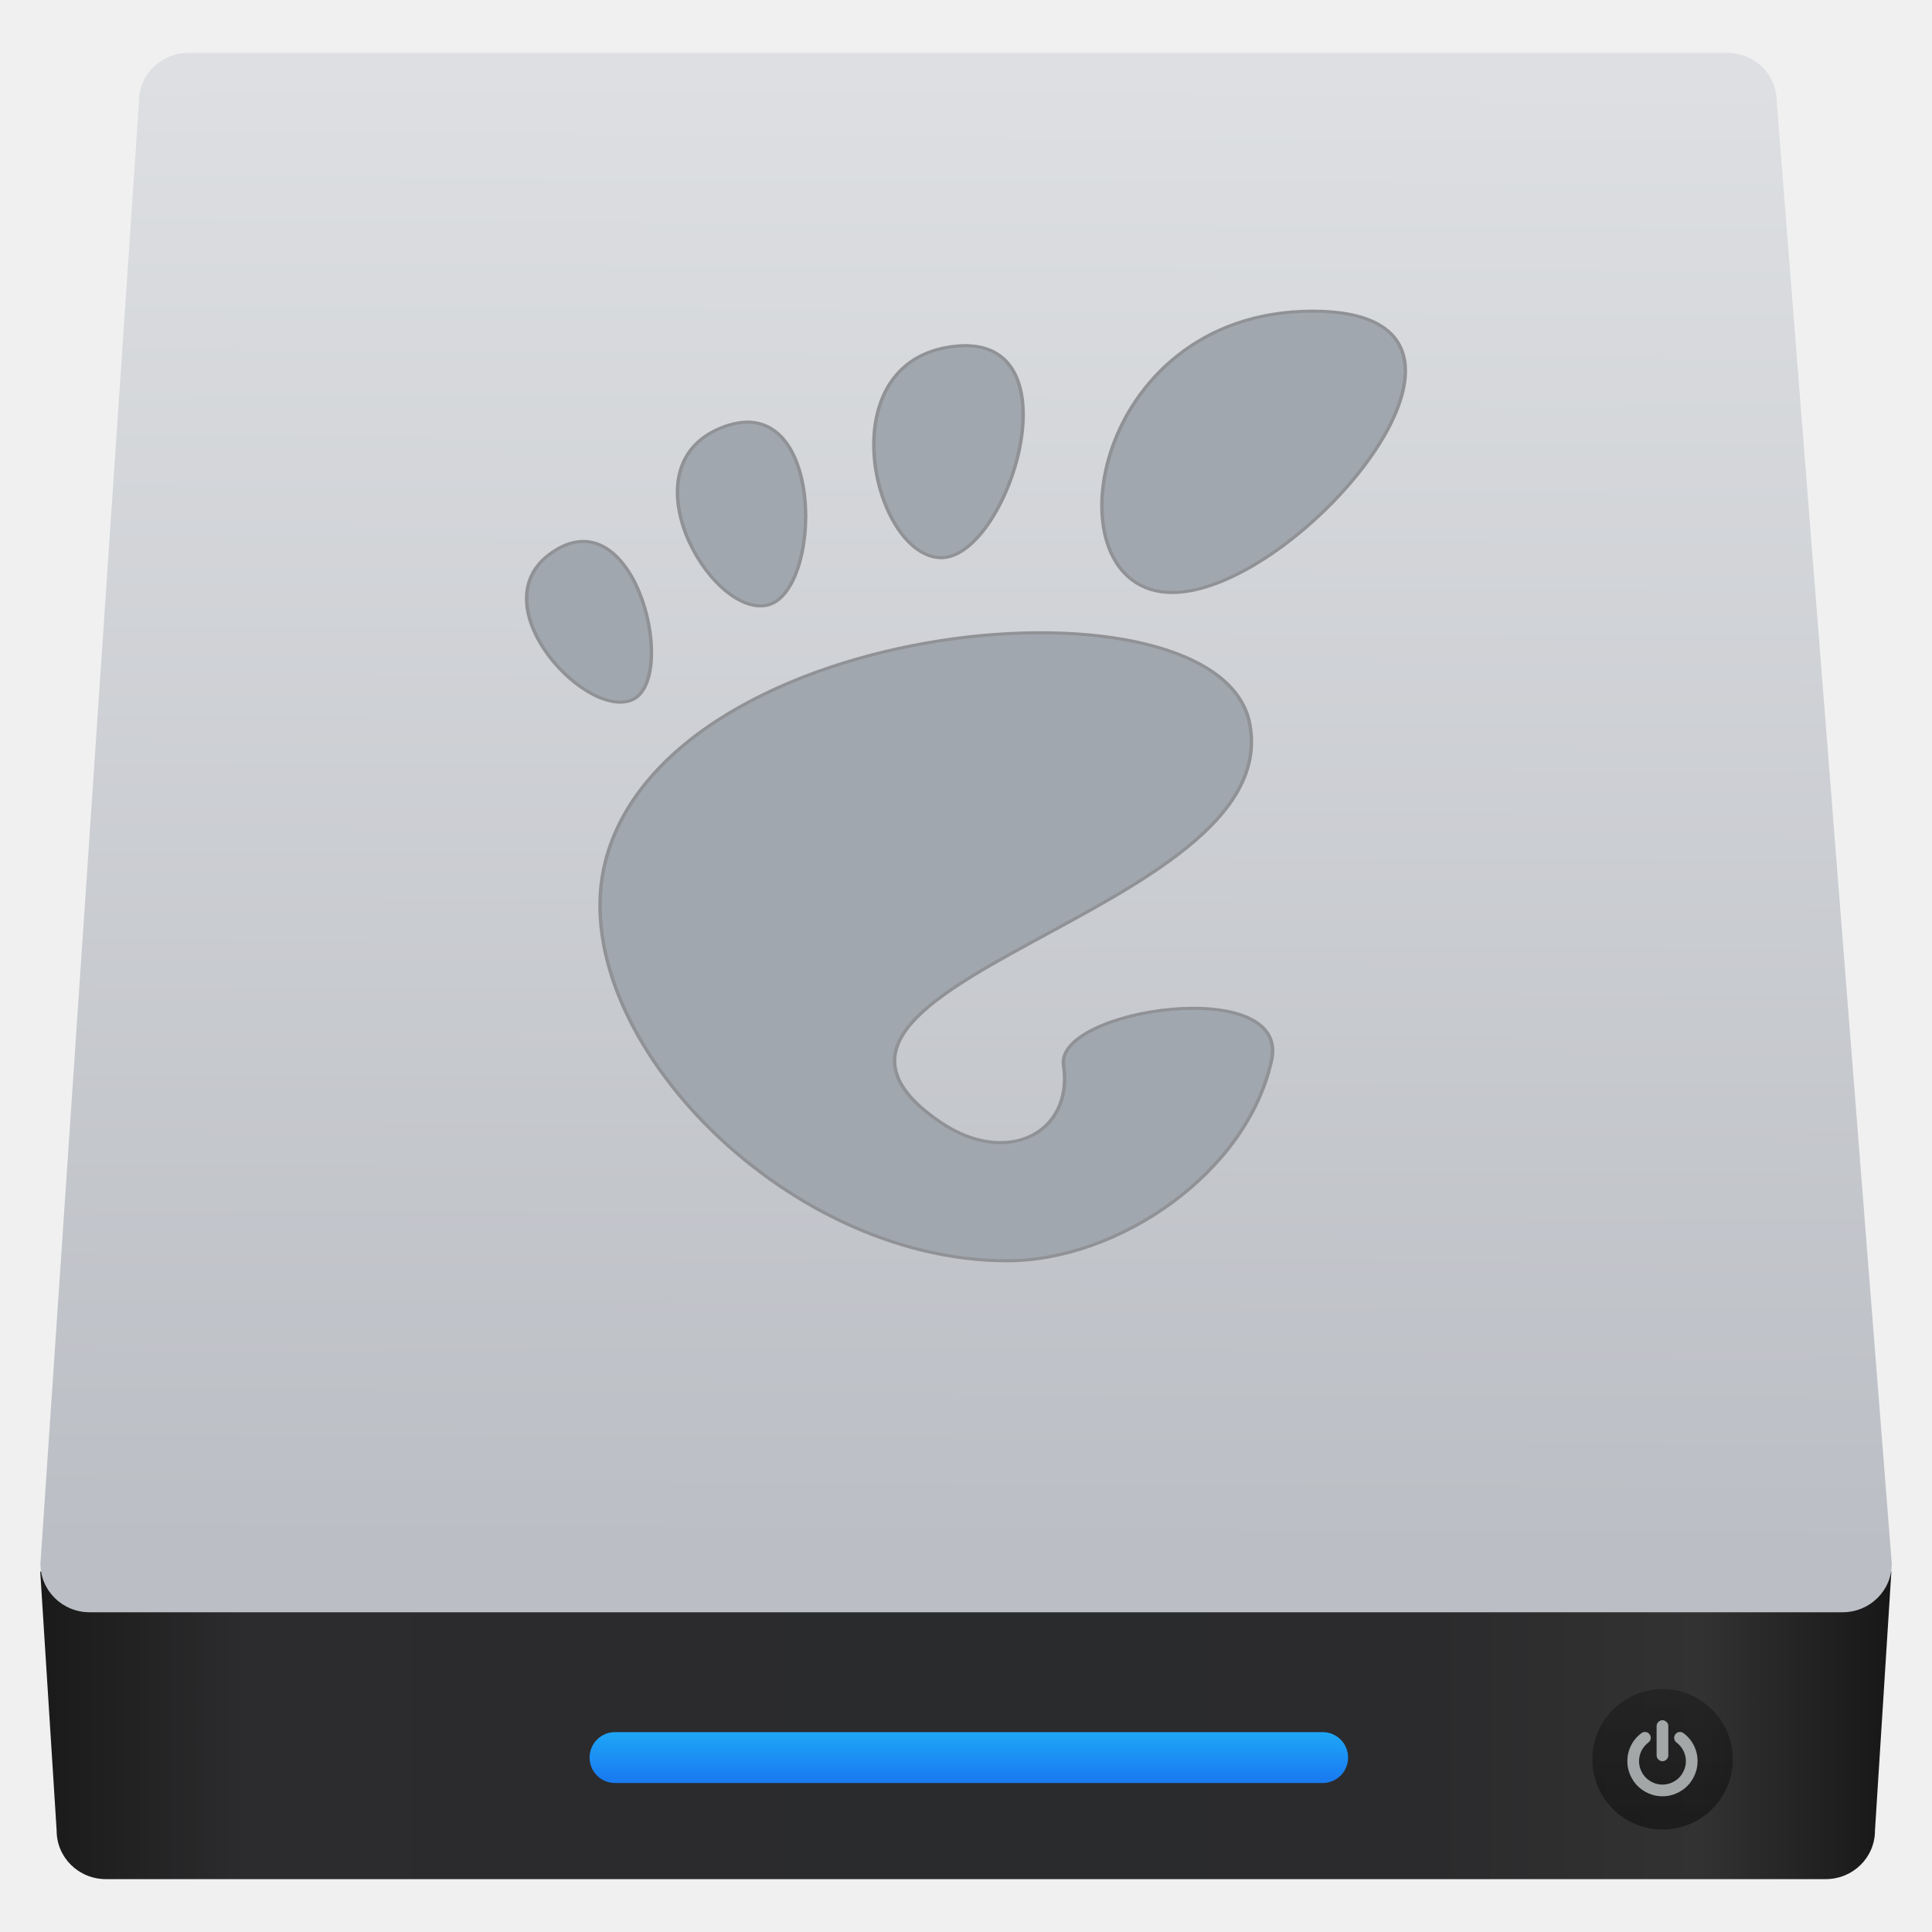
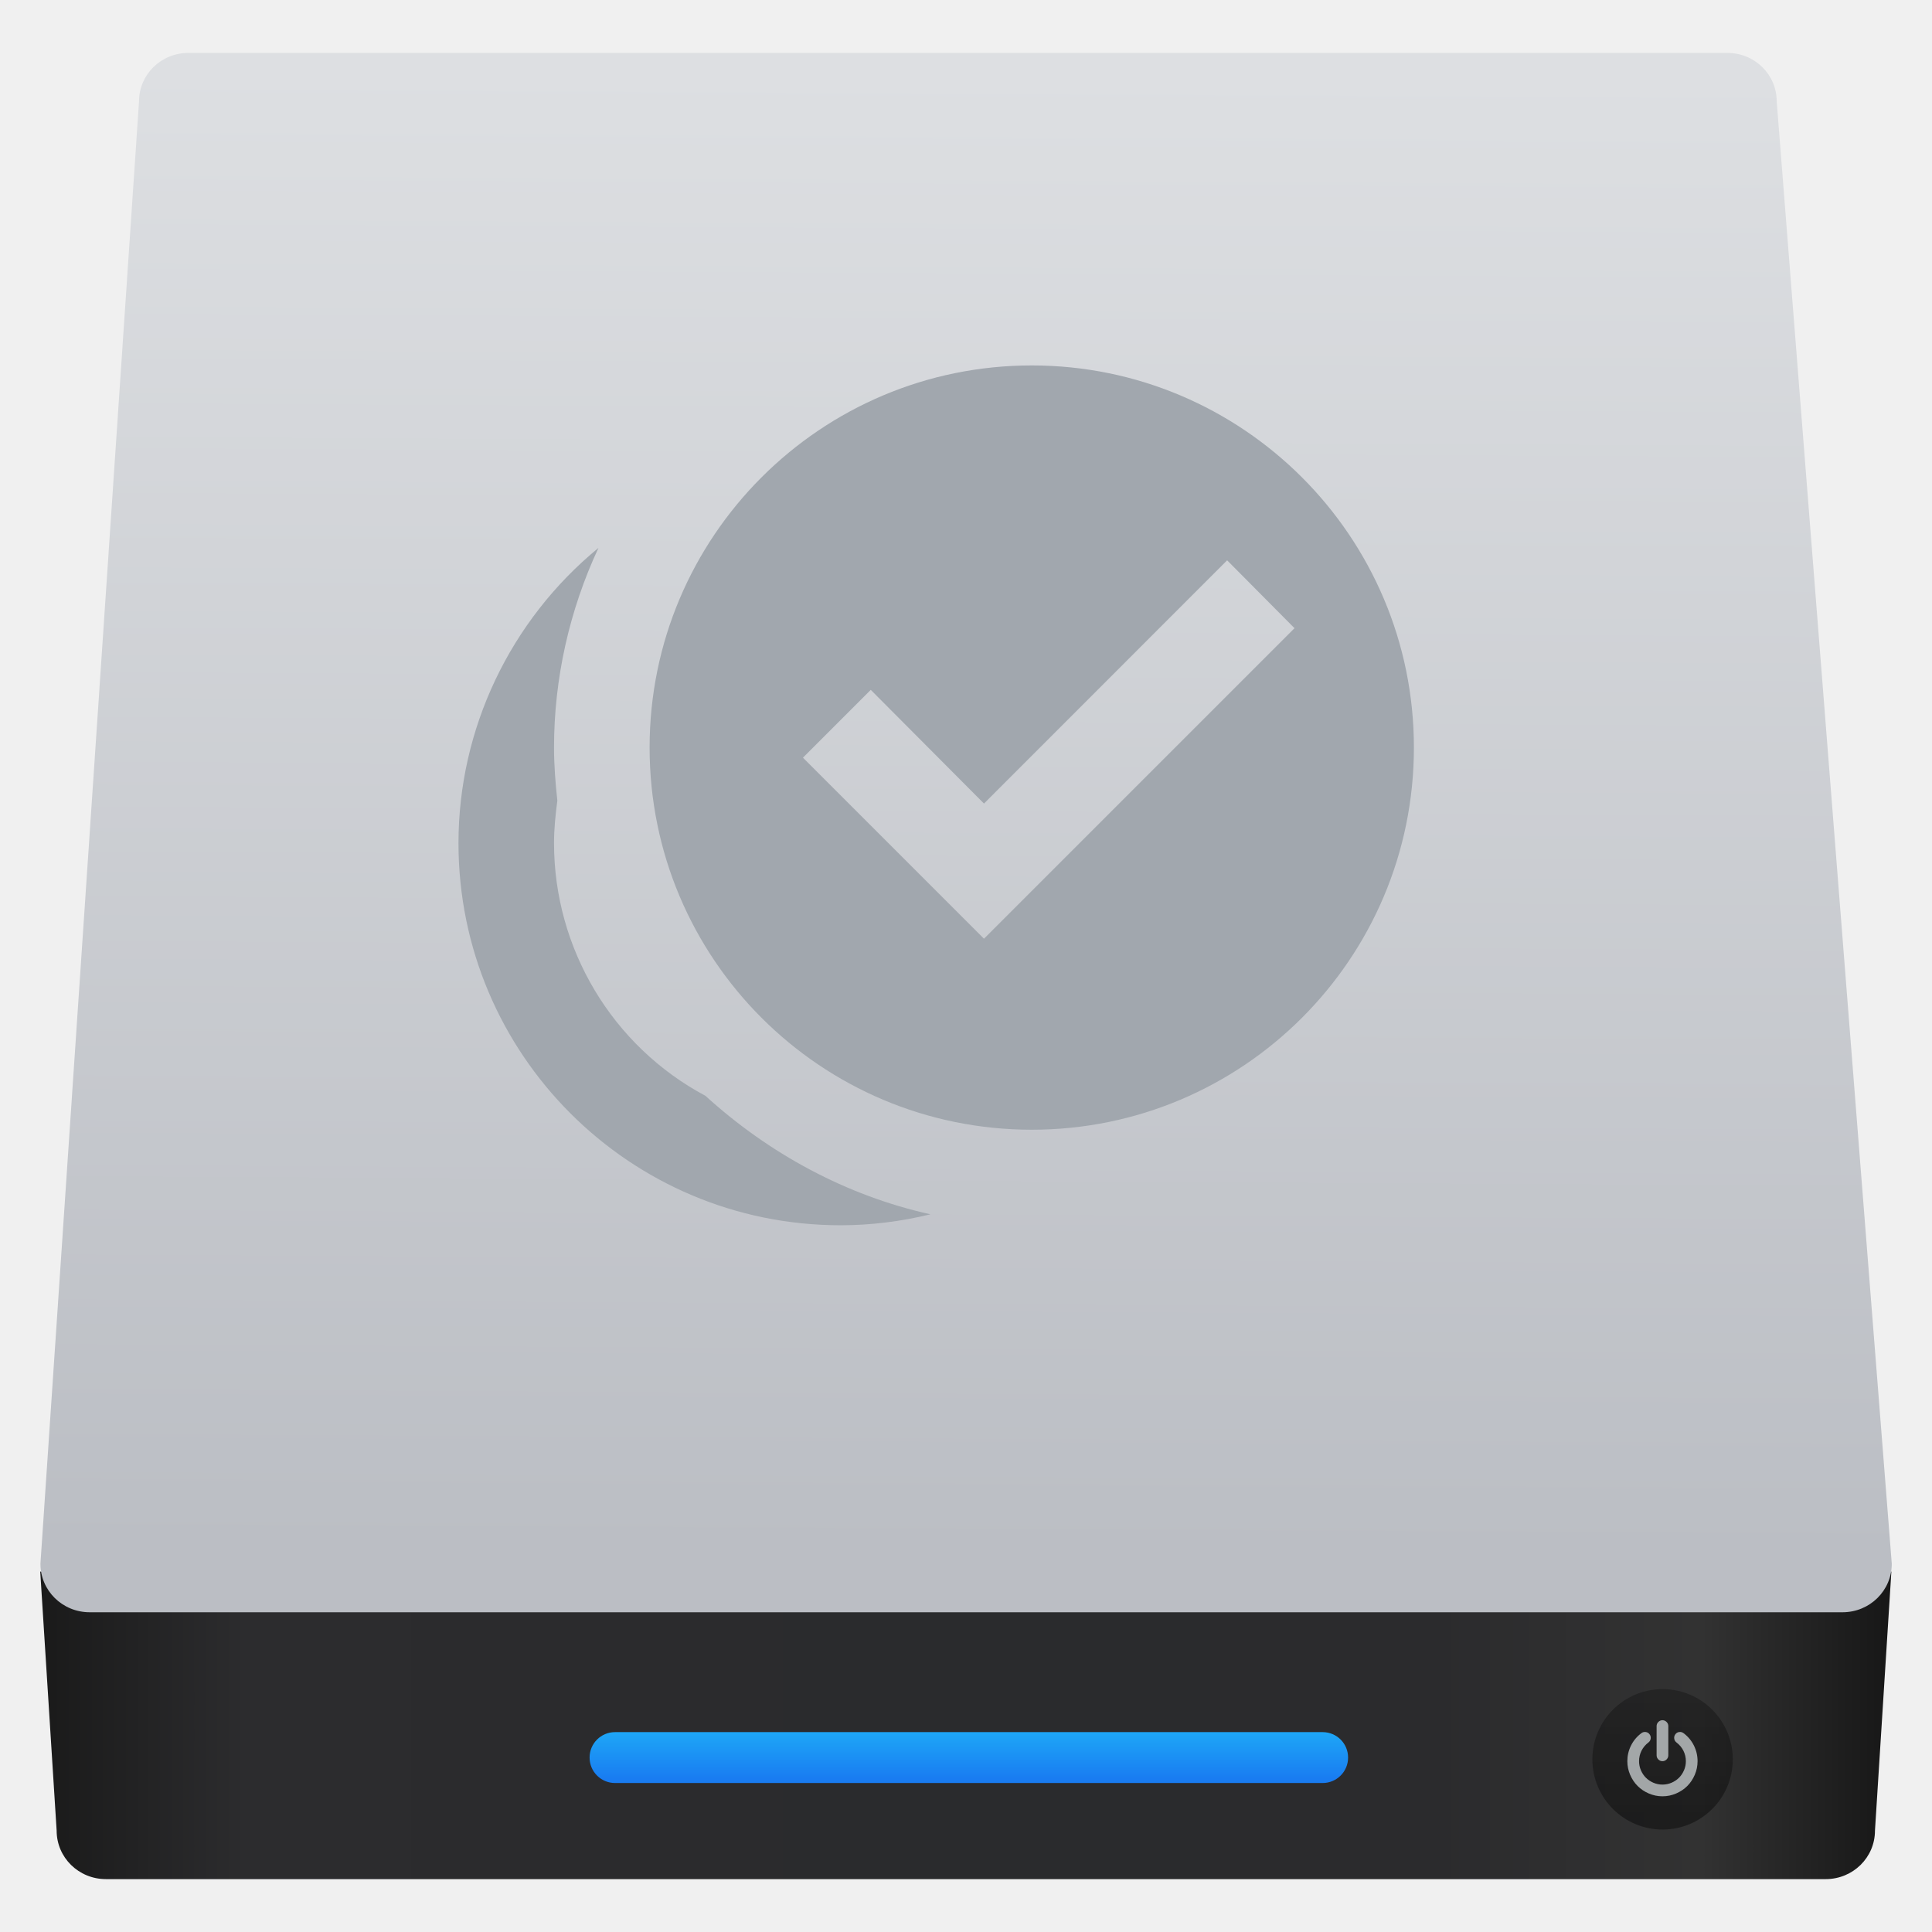
<svg xmlns="http://www.w3.org/2000/svg" xmlns:ns2="http://www.openswatchbook.org/uri/2009/osb" xmlns:xlink="http://www.w3.org/1999/xlink" width="48" height="48" id="svg5453" version="1.1">
  <defs id="defs5455">
    <linearGradient id="linearGradient8311-06">
      <stop id="stop8313-6" style="stop-color:#a9a3d4;stop-opacity:1" offset="0" />
      <stop offset="0.47" style="stop-color:#87baff;stop-opacity:1" id="stop4462" />
      <stop id="stop8315-2" style="stop-color:#89ec85;stop-opacity:1" offset="1" />
    </linearGradient>
    <linearGradient gradientUnits="userSpaceOnUse" y2="23.5" x2="47" y1="23.5" x1="0" id="linearGradient4460" xlink:href="#linearGradient8311-06" />
    <linearGradient id="linearGradient4915">
      <stop style="stop-color:#8645a3;stop-opacity:1" offset="0" id="stop4917" />
      <stop id="stop4919" offset="1" style="stop-color:#d164ff;stop-opacity:1" />
    </linearGradient>
    <linearGradient id="linearGradient3687-2">
      <stop id="stop3689-6" offset="0" style="stop-color:#1a1a1a;stop-opacity:1" />
      <stop style="stop-color:#2c2c2e;stop-opacity:1" offset="0.111" id="stop3691-8" />
      <stop style="stop-color:#2b2b2d;stop-opacity:1" offset="0.29" id="stop3693-8" />
      <stop style="stop-color:#2a2b2d;stop-opacity:1" offset="0.512" id="stop3695-4" />
      <stop style="stop-color:#2b2b2d;stop-opacity:1" offset="0.752" id="stop3699-86" />
      <stop id="stop3701-8" offset="0.897" style="stop-color:#323232;stop-opacity:1" />
      <stop id="stop3703-9" offset="1" style="stop-color:#171717;stop-opacity:1" />
    </linearGradient>
    <linearGradient id="linearGradient4642">
      <stop id="stop4644" style="stop-color:#0bac83;stop-opacity:1" offset="0" />
      <stop id="stop4646" style="stop-color:#13ffaf;stop-opacity:1" offset="1" />
    </linearGradient>
    <linearGradient id="linearGradient4179-7">
      <stop id="stop4181-2" style="stop-color:#e8d800;stop-opacity:1" offset="0" />
      <stop id="stop4183-1" style="stop-color:#feff68;stop-opacity:1" offset="1" />
    </linearGradient>
    <linearGradient id="linearGradient4422">
      <stop style="stop-color:#ff9300;stop-opacity:1" offset="0" id="stop4424" />
      <stop style="stop-color:#ffd702;stop-opacity:1" offset="1" id="stop4426" />
    </linearGradient>
    <linearGradient id="linearGradient8467-7">
      <stop offset="0" style="stop-color:#3ec896;stop-opacity:1" id="stop8469-4" />
      <stop offset="1" style="stop-color:#66d9af;stop-opacity:1" id="stop8471-7" />
    </linearGradient>
    <linearGradient id="linearGradient5845">
      <stop style="stop-color:#974eb7;stop-opacity:1" offset="0" id="stop5847" />
      <stop id="stop5849" offset="1" style="stop-color:#d164ff;stop-opacity:1" />
    </linearGradient>
    <linearGradient id="linearGradient4298">
      <stop id="stop4300" offset="0" style="stop-color:#ea3c53;stop-opacity:1" />
      <stop id="stop4302" offset="1" style="stop-color:#fc593d;stop-opacity:1" />
    </linearGradient>
    <linearGradient id="linearGradient4232">
      <stop style="stop-color:#3889e9;stop-opacity:1" offset="0" id="stop4234-0" />
      <stop style="stop-color:#5ea5fb;stop-opacity:1" offset="1" id="stop4236" />
    </linearGradient>
    <linearGradient id="linearGradient4290-1">
      <stop id="stop4292-9" offset="0" style="stop-color:#a5a5a5;stop-opacity:1;" />
      <stop id="stop4294-1" offset="1" style="stop-color:#f5f2f5;stop-opacity:1;" />
    </linearGradient>
    <linearGradient id="linearGradient4957">
      <stop id="stop4959" offset="0" style="stop-color:#040404;stop-opacity:1" />
      <stop id="stop4961" offset="1" style="stop-color:#121212;stop-opacity:0.908" />
    </linearGradient>
    <linearGradient id="linearGradient8311-06-5">
      <stop offset="0" style="stop-color:#5fa3d4;stop-opacity:1" id="stop8313-6-2" />
      <stop offset="1" style="stop-color:#6bb9ff;stop-opacity:1" id="stop8315-2-7" />
    </linearGradient>
    <linearGradient id="linearGradient4992-6">
      <stop id="stop4994-3" offset="0" style="stop-color:#bbbec4;stop-opacity:1" />
      <stop id="stop4996-1" offset="1" style="stop-color:#dddfe2;stop-opacity:1" />
    </linearGradient>
    <linearGradient ns2:paint="gradient" id="linearGradient4207">
      <stop id="stop3371" offset="0" style="stop-color:#3498db;stop-opacity:1;" />
      <stop id="stop3373" offset="1" style="stop-color:#3498db;stop-opacity:0;" />
    </linearGradient>
    <filter id="filter3831" color-interpolation-filters="sRGB">
      <feGaussianBlur id="feGaussianBlur3833" stdDeviation="0.637" />
    </filter>
    <clipPath id="clipPath3823">
      <path id="path3825" fill="#fff" d="m108.81 58c-1.56 0-2.81 1.254-2.81 2.812v24.375c0 1.559 1.25 2.813 2.81 2.813h24.375c1.57 0 2.82-1.254 2.82-2.812v-24.375c0-1.559-1.25-2.813-2.81-2.813h-24.375zm7.188 4.5h10v8.75h5l-10 13.75-10-13.75h5v-8.75z" />
    </clipPath>
    <linearGradient id="linearGradient3812" y2="50.069" gradientUnits="userSpaceOnUse" x2="65.263" gradientTransform="matrix(0.625,0,0,0.625,78.5,32.25)" y1="64.205" x1="65.263">
      <stop id="stop3683" offset="0" />
      <stop id="stop3685" stop-opacity="0" offset="1" />
    </linearGradient>
    <filter id="filter3806" color-interpolation-filters="sRGB">
      <feGaussianBlur id="feGaussianBlur3808" stdDeviation="1.2" />
    </filter>
    <linearGradient id="linearGradient3788" y2="75.095" xlink:href="#linearGradient3737" gradientUnits="userSpaceOnUse" x2="70" gradientTransform="translate(0,4)" y1="54" x1="70" />
    <linearGradient id="linearGradient3773" y2="72" gradientUnits="userSpaceOnUse" x2="88" gradientTransform="matrix(0.9375,0,0,0.9375,-140.5,3.5)" y1="72" x1="56">
      <stop id="stop3780" stop-color="#499119" offset="0" />
      <stop id="stop3782" stop-color="#8fd625" offset="1" />
    </linearGradient>
    <linearGradient id="linearGradient3832" y2="50.069" xlink:href="#linearGradient3737" gradientUnits="userSpaceOnUse" x2="65.263" gradientTransform="matrix(0.625,0,0,0.625,28.5,31.25)" y1="64.205" x1="65.263" />
    <filter id="filter3174" color-interpolation-filters="sRGB">
      <feGaussianBlur id="feGaussianBlur3176" stdDeviation="1.71" />
    </filter>
    <linearGradient id="linearGradient3737">
      <stop id="stop3739" stop-color="#fff" offset="0" />
      <stop id="stop3741" stop-color="#fff" stop-opacity="0" offset="1" />
    </linearGradient>
    <linearGradient id="ButtonShadow" y2="7.016" gradientUnits="userSpaceOnUse" x2="45.448" gradientTransform="scale(1.0059,0.99417)" y1="92.54" x1="45.448">
      <stop id="stop3750" offset="0" />
      <stop id="stop3752" stop-opacity=".588" offset="1" />
    </linearGradient>
    <linearGradient id="linearGradient4422-9">
      <stop style="stop-color:#2971c3;stop-opacity:1" offset="0" id="stop4424-3" />
      <stop style="stop-color:#83bbff;stop-opacity:1" offset="1" id="stop4426-1" />
    </linearGradient>
    <linearGradient id="linearGradient4143-0">
      <stop style="stop-color:#197cf1;stop-opacity:1" offset="0" id="stop4145-9" />
      <stop style="stop-color:#20bcfa;stop-opacity:1" offset="1" id="stop4147-0" />
    </linearGradient>
    <style type="text/css" id="current-color-scheme">.ColorScheme-Text {
        color:#31363b;
      }
      .ColorScheme-Background{
        color:#eff0f1;
      }
      .ColorScheme-ViewText {
        color:#31363b;
      }
      .ColorScheme-ViewBackground{
        color:#fcfcfc;
      }
      .ColorScheme-ViewHover {
        color:#3daee9;
      }
      .ColorScheme-ViewFocus{
        color:#3daee9;
      }
      .ColorScheme-ButtonText {
        color:#31363b;
      }
      .ColorScheme-ButtonBackground{
        color:#eff0f1;
      }
      .ColorScheme-ButtonHover {
        color:#3daee9;
      }
      .ColorScheme-ButtonFocus{
        color:#3daee9;
      }</style>
    <style type="text/css" id="current-color-scheme-8">.ColorScheme-Text {
        color:#31363b;
      }
      .ColorScheme-Background{
        color:#eff0f1;
      }
      .ColorScheme-ViewText {
        color:#31363b;
      }
      .ColorScheme-ViewBackground{
        color:#fcfcfc;
      }
      .ColorScheme-ViewHover {
        color:#3daee9;
      }
      .ColorScheme-ViewFocus{
        color:#3daee9;
      }
      .ColorScheme-ButtonText {
        color:#31363b;
      }
      .ColorScheme-ButtonBackground{
        color:#eff0f1;
      }
      .ColorScheme-ButtonHover {
        color:#3daee9;
      }
      .ColorScheme-ButtonFocus{
        color:#3daee9;
      }</style>
    <style type="text/css" id="current-color-scheme-7">.ColorScheme-Text {
        color:#31363b;
      }
      .ColorScheme-Background{
        color:#eff0f1;
      }
      .ColorScheme-ViewText {
        color:#31363b;
      }
      .ColorScheme-ViewBackground{
        color:#fcfcfc;
      }
      .ColorScheme-ViewHover {
        color:#3daee9;
      }
      .ColorScheme-ViewFocus{
        color:#3daee9;
      }
      .ColorScheme-ButtonText {
        color:#31363b;
      }
      .ColorScheme-ButtonBackground{
        color:#eff0f1;
      }
      .ColorScheme-ButtonHover {
        color:#3daee9;
      }
      .ColorScheme-ButtonFocus{
        color:#3daee9;
      }</style>
    <linearGradient xlink:href="#linearGradient3687-2" id="linearGradient4347" gradientUnits="userSpaceOnUse" gradientTransform="matrix(0.2484154,0,0,0.2442788,433.3838,517.1709)" x1="10.094" y1="107.361" x2="122.719" y2="107.361" />
    <linearGradient xlink:href="#linearGradient4992-6" id="linearGradient4349" gradientUnits="userSpaceOnUse" x1="449.428" y1="540.746" x2="449.549" y2="518.407" />
    <linearGradient xlink:href="#linearGradient4143-0" id="linearGradient4351" gradientUnits="userSpaceOnUse" gradientTransform="matrix(0.5053957,0,0,1,229.1484,2.166555)" x1="451.021" y1="544.15" x2="451.021" y2="543.088" />
    <linearGradient xlink:href="#linearGradient4957" id="linearGradient4353" gradientUnits="userSpaceOnUse" gradientTransform="translate(0,0.1063949)" x1="467.175" y1="546.847" x2="467.175" y2="544.724" />
  </defs>
  <g id="layer1" transform="translate(-384.5714,-499.798)">
    <g transform="translate(392.244,-502.5166)" id="layer1-4">
      <g transform="matrix(1.138587,0,0,1.138587,-3.456204,-142.8028)" id="g4413" style="stroke-width:1.317;stroke-miterlimit:4;stroke-dasharray:none">
        <g id="g4312" transform="matrix(1.053938,0,0,1.053938,-0.9129872,-55.41166)">
          <g transform="matrix(0.8333336,0,0,0.8333336,-408.2811,587.9022)" id="layer1-0">
            <g transform="matrix(1.112463,0,0,1.112463,-46.05517,-58.71788)" id="g4338-1">
              <g transform="matrix(0.840026,0,0,0.840026,94.72284,341.9716)" id="g4340-3">
                <g transform="matrix(1.016661,0,0,1.016661,-5.048318,-3.835953)" id="g4414" />
                <g id="g4304" />
                <g id="g4306" />
                <g id="g4308" />
                <g id="g4310" />
                <g id="g4312-3" />
                <g id="g4314" />
                <g id="g4316" />
                <g id="g4318" />
                <g id="g4320" />
                <g id="g4322" />
                <g id="g4324" />
                <g id="g4326" />
                <g id="g4328-3" />
                <g id="g4330-0" />
                <g id="g4332-2" />
              </g>
            </g>
          </g>
-           <g transform="matrix(0.7269551,0,0,0.7269551,-279.6605,646.063)" id="layer1-3">
-             <g id="g3826-8" transform="matrix(1.884517,0,0,1.884517,-451.8265,-482.5997)">
-               <path transform="translate(6.679592,2.113473)" id="rect3001" d="m 435.891,541.073 0.248,3.915 c 0,0.406 0.332,0.733 0.745,0.733 l 25.99,0 c 0.413,0 0.745,-0.327 0.745,-0.733 l 0.248,-3.915 -27.978,0 z" style="fill:url(#linearGradient4347);fill-opacity:1;stroke:none" />
-               <path transform="translate(6.679592,2.113473)" id="path3778" d="m 438.129,518.122 23.26,0 c 0.413,0 0.745,0.327 0.745,0.733 l 1.739,22.1 c 0,0.406 -0.332,0.733 -0.745,0.733 l -26.489,0 c -0.413,0 -0.745,-0.327 -0.745,-0.733 l 1.49,-22.1 c 0,-0.406 0.332,-0.733 0.745,-0.733 z" style="fill:url(#linearGradient4349);fill-opacity:1;stroke:none" />
-               <rect ry="0.384" y="545.613" x="450.873" height="0.769" width="11.463" id="rect4727" style="opacity:1;fill:url(#linearGradient4351);fill-opacity:1;stroke:none;stroke-width:0.2;stroke-linecap:round;stroke-linejoin:round;stroke-miterlimit:4;stroke-dasharray:none;stroke-opacity:1" />
-               <ellipse style="opacity:0.452;fill:url(#linearGradient4353);fill-opacity:1;stroke:none;stroke-width:1.7;stroke-linecap:round;stroke-linejoin:round;stroke-miterlimit:4;stroke-dasharray:none;stroke-opacity:1" id="path4955" cx="467.089" cy="546.024" rx="1.061" ry="1.061" />
-               <g transform="matrix(0.06690024,0,0,0.06690024,429.3082,506.3037)" id="layer1-2-8" style="opacity:0.668;fill:#e3e8ea;fill-opacity:1">
-                 <g style="fill:#e3e8ea;fill-opacity:1" transform="matrix(0.126765,0,0,0.126765,556.7172,584.8631)" id="power27-3">
-                   <g style="fill:#e3e8ea;fill-opacity:1" id="g953-6">
-                     <path style="fill:#e3e8ea;fill-opacity:1" id="path955" d="m 63,73.215 c 2.824,0 5.27,-1.031 7.332,-3.096 2.064,-2.063 3.098,-4.508 3.098,-7.332 l 0,-52.144 C 73.43,7.818 72.397,5.374 70.332,3.311 68.27,1.246 65.825,0.214 63,0.214 c -2.825,0 -5.269,1.033 -7.333,3.097 -2.064,2.063 -3.096,4.508 -3.096,7.332 l 0,52.144 c 0,2.824 1.032,5.269 3.096,7.332 2.064,2.065 4.509,3.096 7.333,3.096 l 0,0 z" />
-                     <path style="fill:#e3e8ea;fill-opacity:1" id="path957" d="M 119.014,45.269 C 114.641,36.525 108.491,29.192 100.561,23.272 98.28,21.534 95.7,20.855 92.821,21.235 c -2.879,0.38 -5.16,1.738 -6.844,4.073 -1.738,2.281 -2.403,4.847 -1.996,7.699 0.406,2.853 1.752,5.147 4.033,6.885 5.321,4.019 9.438,8.935 12.342,14.747 2.906,5.811 4.358,12.004 4.358,18.575 0,5.65 -1.1,11.04 -3.299,16.173 -2.2,5.133 -5.174,9.573 -8.922,13.321 -3.748,3.747 -8.187,6.721 -13.32,8.921 -5.133,2.2 -10.524,3.301 -16.173,3.301 -5.648,0 -11.039,-1.101 -16.172,-3.301 -5.133,-2.2 -9.573,-5.174 -13.321,-8.921 -3.747,-3.748 -6.721,-8.188 -8.921,-13.321 -2.2,-5.133 -3.3,-10.523 -3.3,-16.173 0,-6.571 1.453,-12.763 4.359,-18.575 2.906,-5.811 7.02,-10.727 12.343,-14.747 2.281,-1.739 3.625,-4.033 4.033,-6.885 0.407,-2.851 -0.258,-5.418 -1.996,-7.699 -1.684,-2.335 -3.951,-3.693 -6.803,-4.073 -2.852,-0.38 -5.446,0.299 -7.781,2.037 -7.931,5.92 -14.081,13.253 -18.454,21.997 -4.373,8.745 -6.559,18.06 -6.559,27.945 0,8.474 1.657,16.566 4.97,24.279 3.314,7.713 7.767,14.366 13.362,19.961 5.594,5.594 12.248,10.049 19.961,13.36 7.713,3.314 15.806,4.972 24.279,4.972 8.473,0 16.566,-1.658 24.279,-4.972 7.713,-3.312 14.367,-7.766 19.961,-13.36 5.594,-5.594 10.047,-12.248 13.361,-19.961 3.313,-7.713 4.969,-15.806 4.969,-24.279 0,-9.885 -2.183,-19.2 -6.556,-27.945 l 0,0 z" />
-                   </g>
+           <g transform="matrix(1.369959,0,0,1.369959,-608.118,295.2346)" id="g3826-8">
+             <path style="fill:url(#linearGradient4347);fill-opacity:1;stroke:none" d="m 435.891,541.073 0.248,3.915 c 0,0.406 0.332,0.733 0.745,0.733 l 25.99,0 c 0.413,0 0.745,-0.327 0.745,-0.733 l 0.248,-3.915 -27.978,0 z" id="rect3001" transform="translate(6.679592,2.113473)" />
+             <path style="fill:url(#linearGradient4349);fill-opacity:1;stroke:none" d="m 438.129,518.122 23.26,0 c 0.413,0 0.745,0.327 0.745,0.733 l 1.739,22.1 c 0,0.406 -0.332,0.733 -0.745,0.733 l -26.489,0 c -0.413,0 -0.745,-0.327 -0.745,-0.733 l 1.49,-22.1 c 0,-0.406 0.332,-0.733 0.745,-0.733 z" id="path3778" transform="translate(6.679592,2.113473)" />
+             <rect style="opacity:1;fill:url(#linearGradient4351);fill-opacity:1;stroke:none;stroke-width:0.2;stroke-linecap:round;stroke-linejoin:round;stroke-miterlimit:4;stroke-dasharray:none;stroke-opacity:1" id="rect4727" width="11.463" height="0.769" x="450.873" y="545.613" ry="0.384" />
+             <ellipse ry="1.061" rx="1.061" cy="546.024" cx="467.089" id="path4955" style="opacity:0.452;fill:url(#linearGradient4353);fill-opacity:1;stroke:none;stroke-width:1.7;stroke-linecap:round;stroke-linejoin:round;stroke-miterlimit:4;stroke-dasharray:none;stroke-opacity:1" />
+             <g style="opacity:0.668;fill:#e3e8ea;fill-opacity:1" id="layer1-2-8" transform="matrix(0.06690024,0,0,0.06690024,429.3082,506.3037)">
+               <g id="power27-3" transform="matrix(0.126765,0,0,0.126765,556.7172,584.8631)" style="fill:#e3e8ea;fill-opacity:1">
+                 <g id="g953-6" style="fill:#e3e8ea;fill-opacity:1">
+                   <path d="m 63,73.215 c 2.824,0 5.27,-1.031 7.332,-3.096 2.064,-2.063 3.098,-4.508 3.098,-7.332 l 0,-52.144 C 73.43,7.818 72.397,5.374 70.332,3.311 68.27,1.246 65.825,0.214 63,0.214 c -2.825,0 -5.269,1.033 -7.333,3.097 -2.064,2.063 -3.096,4.508 -3.096,7.332 l 0,52.144 c 0,2.824 1.032,5.269 3.096,7.332 2.064,2.065 4.509,3.096 7.333,3.096 l 0,0 z" id="path955" style="fill:#e3e8ea;fill-opacity:1" />
+                   <path d="M 119.014,45.269 C 114.641,36.525 108.491,29.192 100.561,23.272 98.28,21.534 95.7,20.855 92.821,21.235 c -2.879,0.38 -5.16,1.738 -6.844,4.073 -1.738,2.281 -2.403,4.847 -1.996,7.699 0.406,2.853 1.752,5.147 4.033,6.885 5.321,4.019 9.438,8.935 12.342,14.747 2.906,5.811 4.358,12.004 4.358,18.575 0,5.65 -1.1,11.04 -3.299,16.173 -2.2,5.133 -5.174,9.573 -8.922,13.321 -3.748,3.747 -8.187,6.721 -13.32,8.921 -5.133,2.2 -10.524,3.301 -16.173,3.301 -5.648,0 -11.039,-1.101 -16.172,-3.301 -5.133,-2.2 -9.573,-5.174 -13.321,-8.921 -3.747,-3.748 -6.721,-8.188 -8.921,-13.321 -2.2,-5.133 -3.3,-10.523 -3.3,-16.173 0,-6.571 1.453,-12.763 4.359,-18.575 2.906,-5.811 7.02,-10.727 12.343,-14.747 2.281,-1.739 3.625,-4.033 4.033,-6.885 0.407,-2.851 -0.258,-5.418 -1.996,-7.699 -1.684,-2.335 -3.951,-3.693 -6.803,-4.073 -2.852,-0.38 -5.446,0.299 -7.781,2.037 -7.931,5.92 -14.081,13.253 -18.454,21.997 -4.373,8.745 -6.559,18.06 -6.559,27.945 0,8.474 1.657,16.566 4.97,24.279 3.314,7.713 7.767,14.366 13.362,19.961 5.594,5.594 12.248,10.049 19.961,13.36 7.713,3.314 15.806,4.972 24.279,4.972 8.473,0 16.566,-1.658 24.279,-4.972 7.713,-3.312 14.367,-7.766 19.961,-13.36 5.594,-5.594 10.047,-12.248 13.361,-19.961 3.313,-7.713 4.969,-15.806 4.969,-24.279 0,-9.885 -2.183,-19.2 -6.556,-27.945 l 0,0 z" id="path957" style="fill:#e3e8ea;fill-opacity:1" />
                </g>
              </g>
            </g>
-             <g id="g5684" style="fill:#a1a7ae;fill-opacity:1;fill-rule:nonzero;stroke:#909296;stroke-width:0.379;stroke-miterlimit:4;stroke-dasharray:none;stroke-opacity:1" transform="matrix(0.2601086,0,0,0.2287039,396.0587,505.1471)">
-               <path id="path3775" style="fill:#a1a7ae;fill-opacity:1;stroke:#909296;stroke-width:0.379;stroke-miterlimit:4;stroke-dasharray:none;stroke-opacity:1" d="M 86.068,0 C 61.466,0 56.851,35.041 70.691,35.041 84.529,35.041 110.671,0 86.068,0 Z" />
-               <path id="path3777" style="fill:#a1a7ae;fill-opacity:1;stroke:#909296;stroke-width:0.379;stroke-miterlimit:4;stroke-dasharray:none;stroke-opacity:1" d="M 45.217,30.699 C 52.586,31.149 60.671,2.577 46.821,4.374 32.976,6.171 37.845,30.249 45.217,30.699 Z" />
-               <path id="path3779" style="fill:#a1a7ae;fill-opacity:1;stroke:#909296;stroke-width:0.379;stroke-miterlimit:4;stroke-dasharray:none;stroke-opacity:1" d="M 11.445,48.453 C 16.686,46.146 12.12,23.581 3.208,29.735 -5.7,35.89 6.204,50.759 11.445,48.453 Z" />
-               <path id="path3781" style="fill:#a1a7ae;fill-opacity:1;stroke:#909296;stroke-width:0.379;stroke-miterlimit:4;stroke-dasharray:none;stroke-opacity:1" d="M 26.212,36.642 C 32.451,35.37 32.793,9.778 21.667,14.369 10.539,18.961 19.978,37.916 26.212,36.642 l 0,0 z" />
-               <path id="path3783" style="fill:#a1a7ae;fill-opacity:1;stroke:#909296;stroke-width:0.379;stroke-miterlimit:4;stroke-dasharray:none;stroke-opacity:1" d="m 58.791,93.913 c 1.107,8.454 -6.202,12.629 -13.36,7.179 C 22.644,83.743 83.16,75.088 79.171,51.386 75.86,31.712 15.495,37.769 8.621,68.553 3.968,89.374 27.774,118.26 52.614,118.26 c 12.22,0 26.315,-11.034 28.952,-25.012 C 83.58,82.589 57.867,86.86 58.791,93.913 l 0,0 z" />
-             </g>
          </g>
+           <path id="path4284" d="m 18.714,1014.406 a 7.912,7.912 0 0 0 -7.912,7.912 7.912,7.912 0 0 0 7.912,7.912 7.912,7.912 0 0 0 7.912,-7.912 7.912,7.912 0 0 0 -7.912,-7.912 m -8.971,3.778 c -1.83,1.503 -2.898,3.748 -2.898,6.112 a 7.912,7.912 0 0 0 7.912,7.912 c 0.633,0 1.256,-0.08 1.859,-0.227 -1.741,-0.386 -3.343,-1.256 -4.658,-2.453 -1.929,-1.029 -3.135,-3.046 -3.135,-5.232 0,-0.297 0.03,-0.584 0.069,-0.88 -0.04,-0.366 -0.069,-0.732 -0.069,-1.098 0,-1.424 0.316,-2.838 0.92,-4.134 m 13.016,0.257 1.395,1.405 -6.429,6.429 -3.748,-3.748 1.404,-1.404 2.344,2.354" style="fill:#a1a7ae" />
        </g>
      </g>
      <g style="fill:url(#linearGradient4460);fill-opacity:1" transform="matrix(0.4879688,0,0,0.4879688,21.35672,1026.898)" id="g3" />
    </g>
  </g>
</svg>
